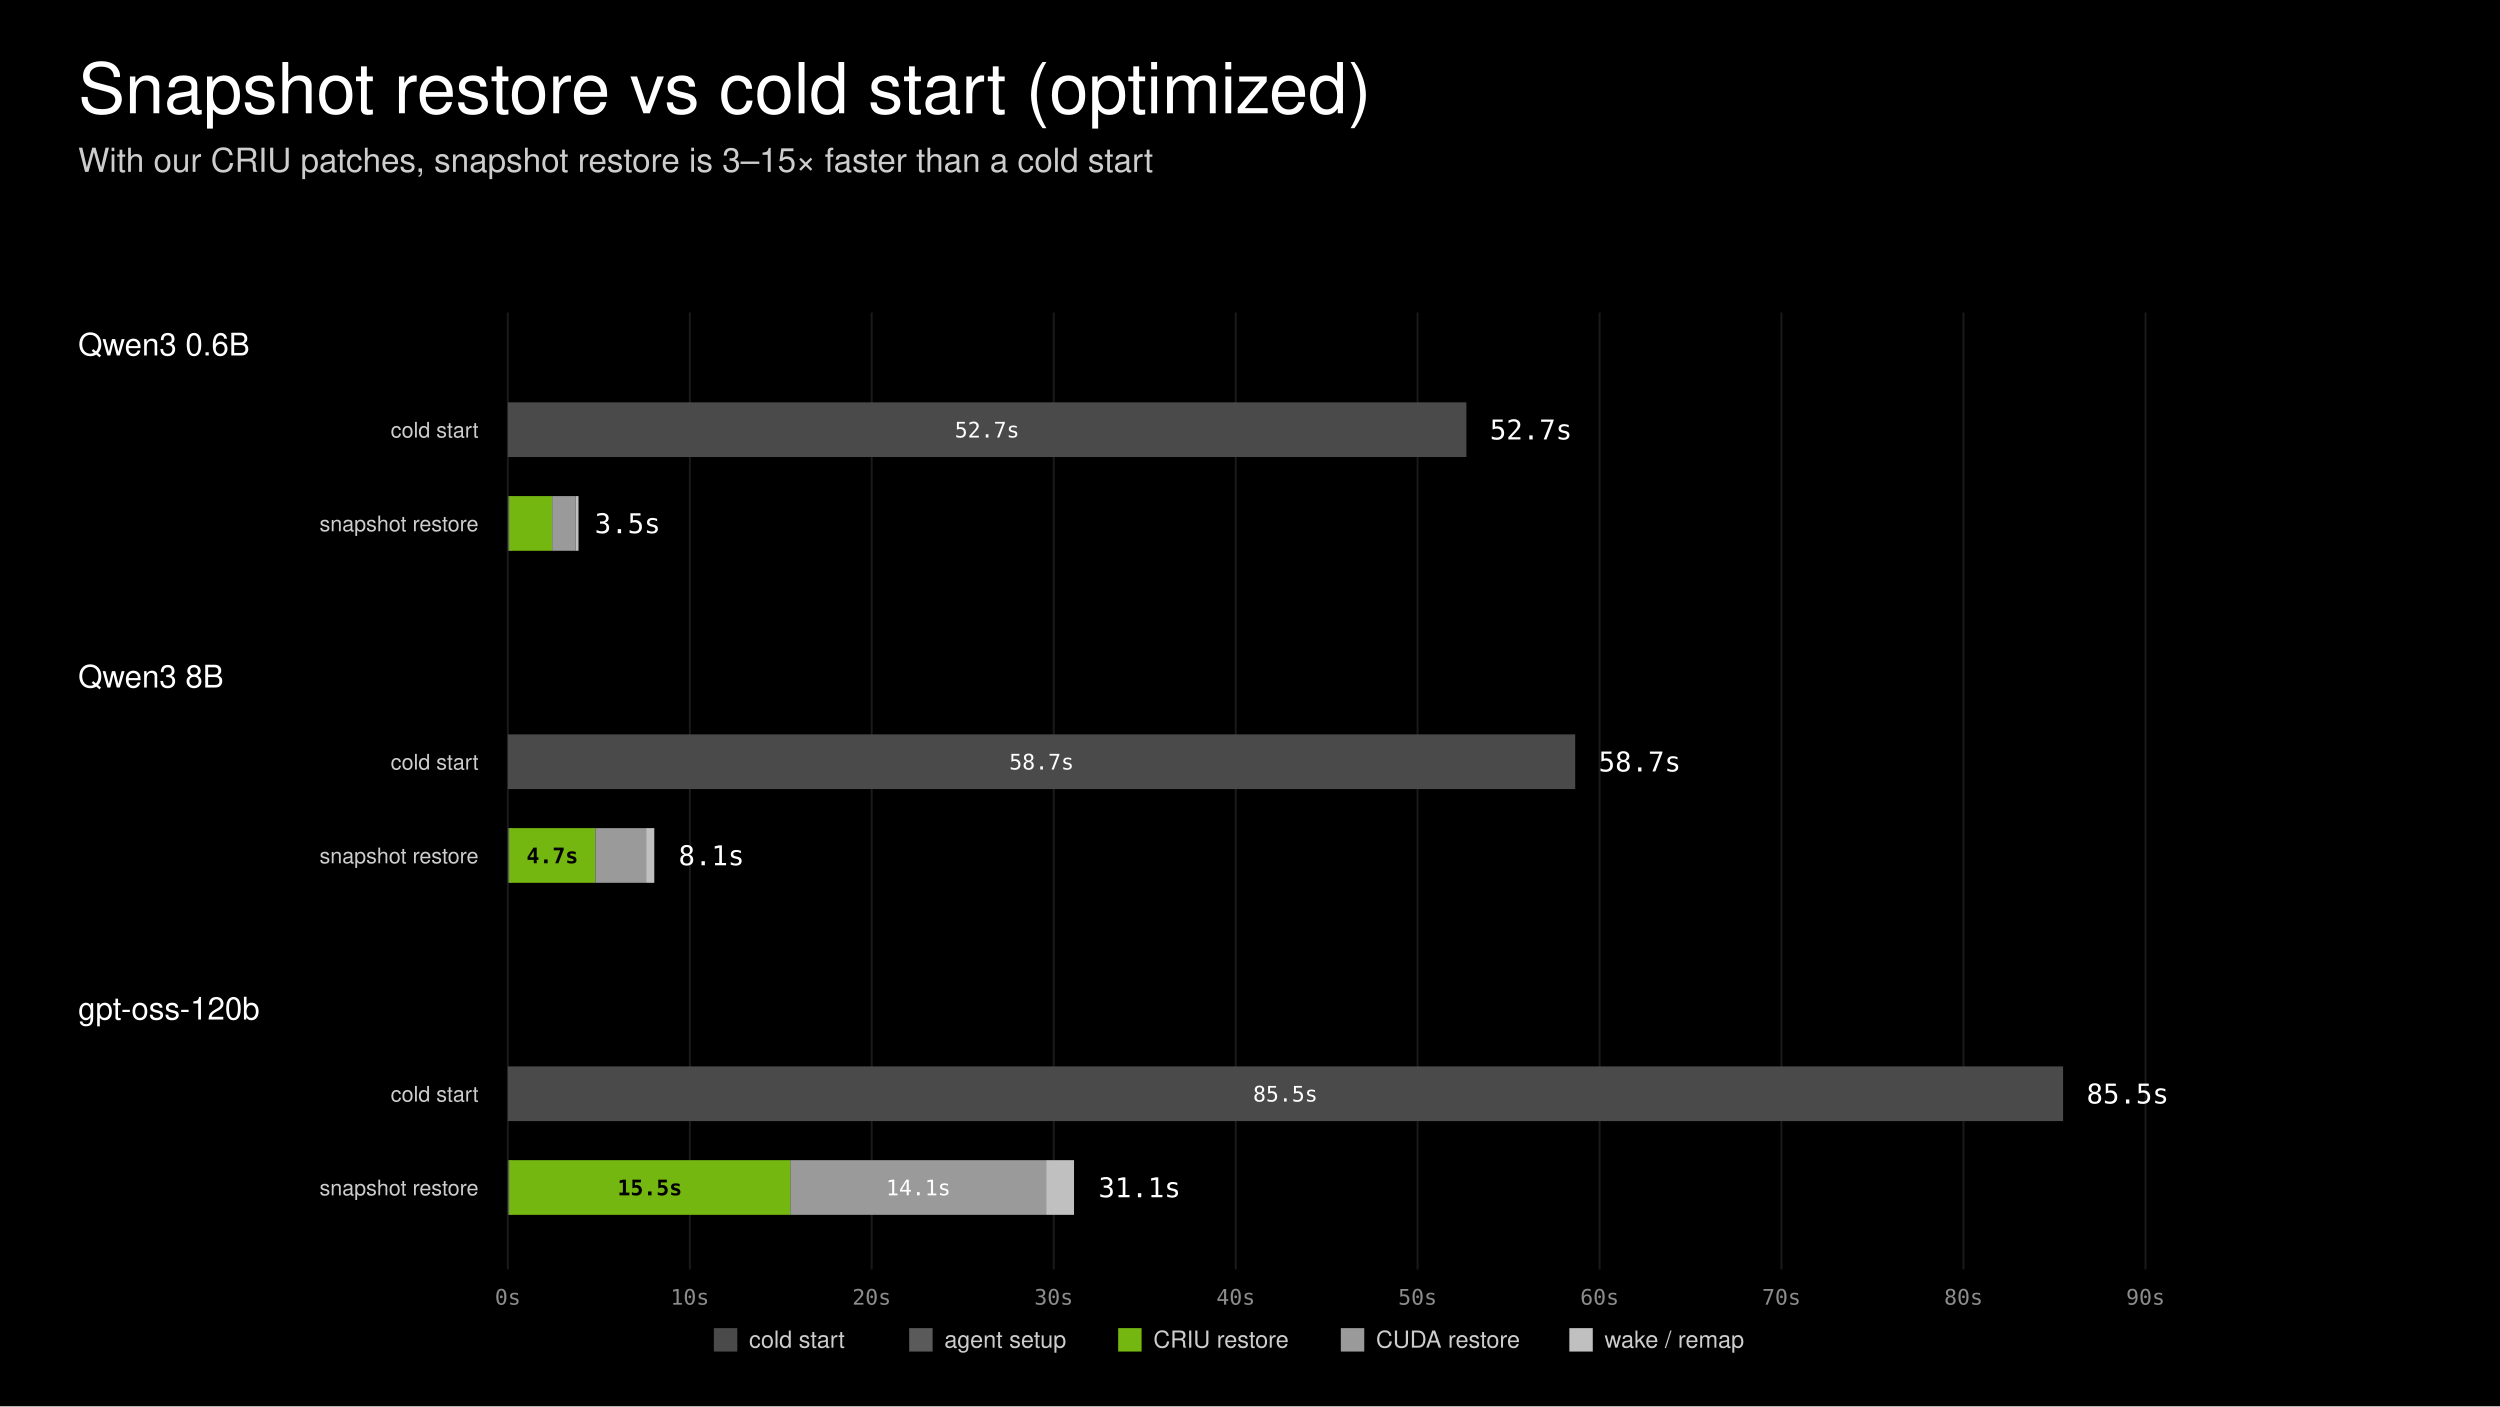
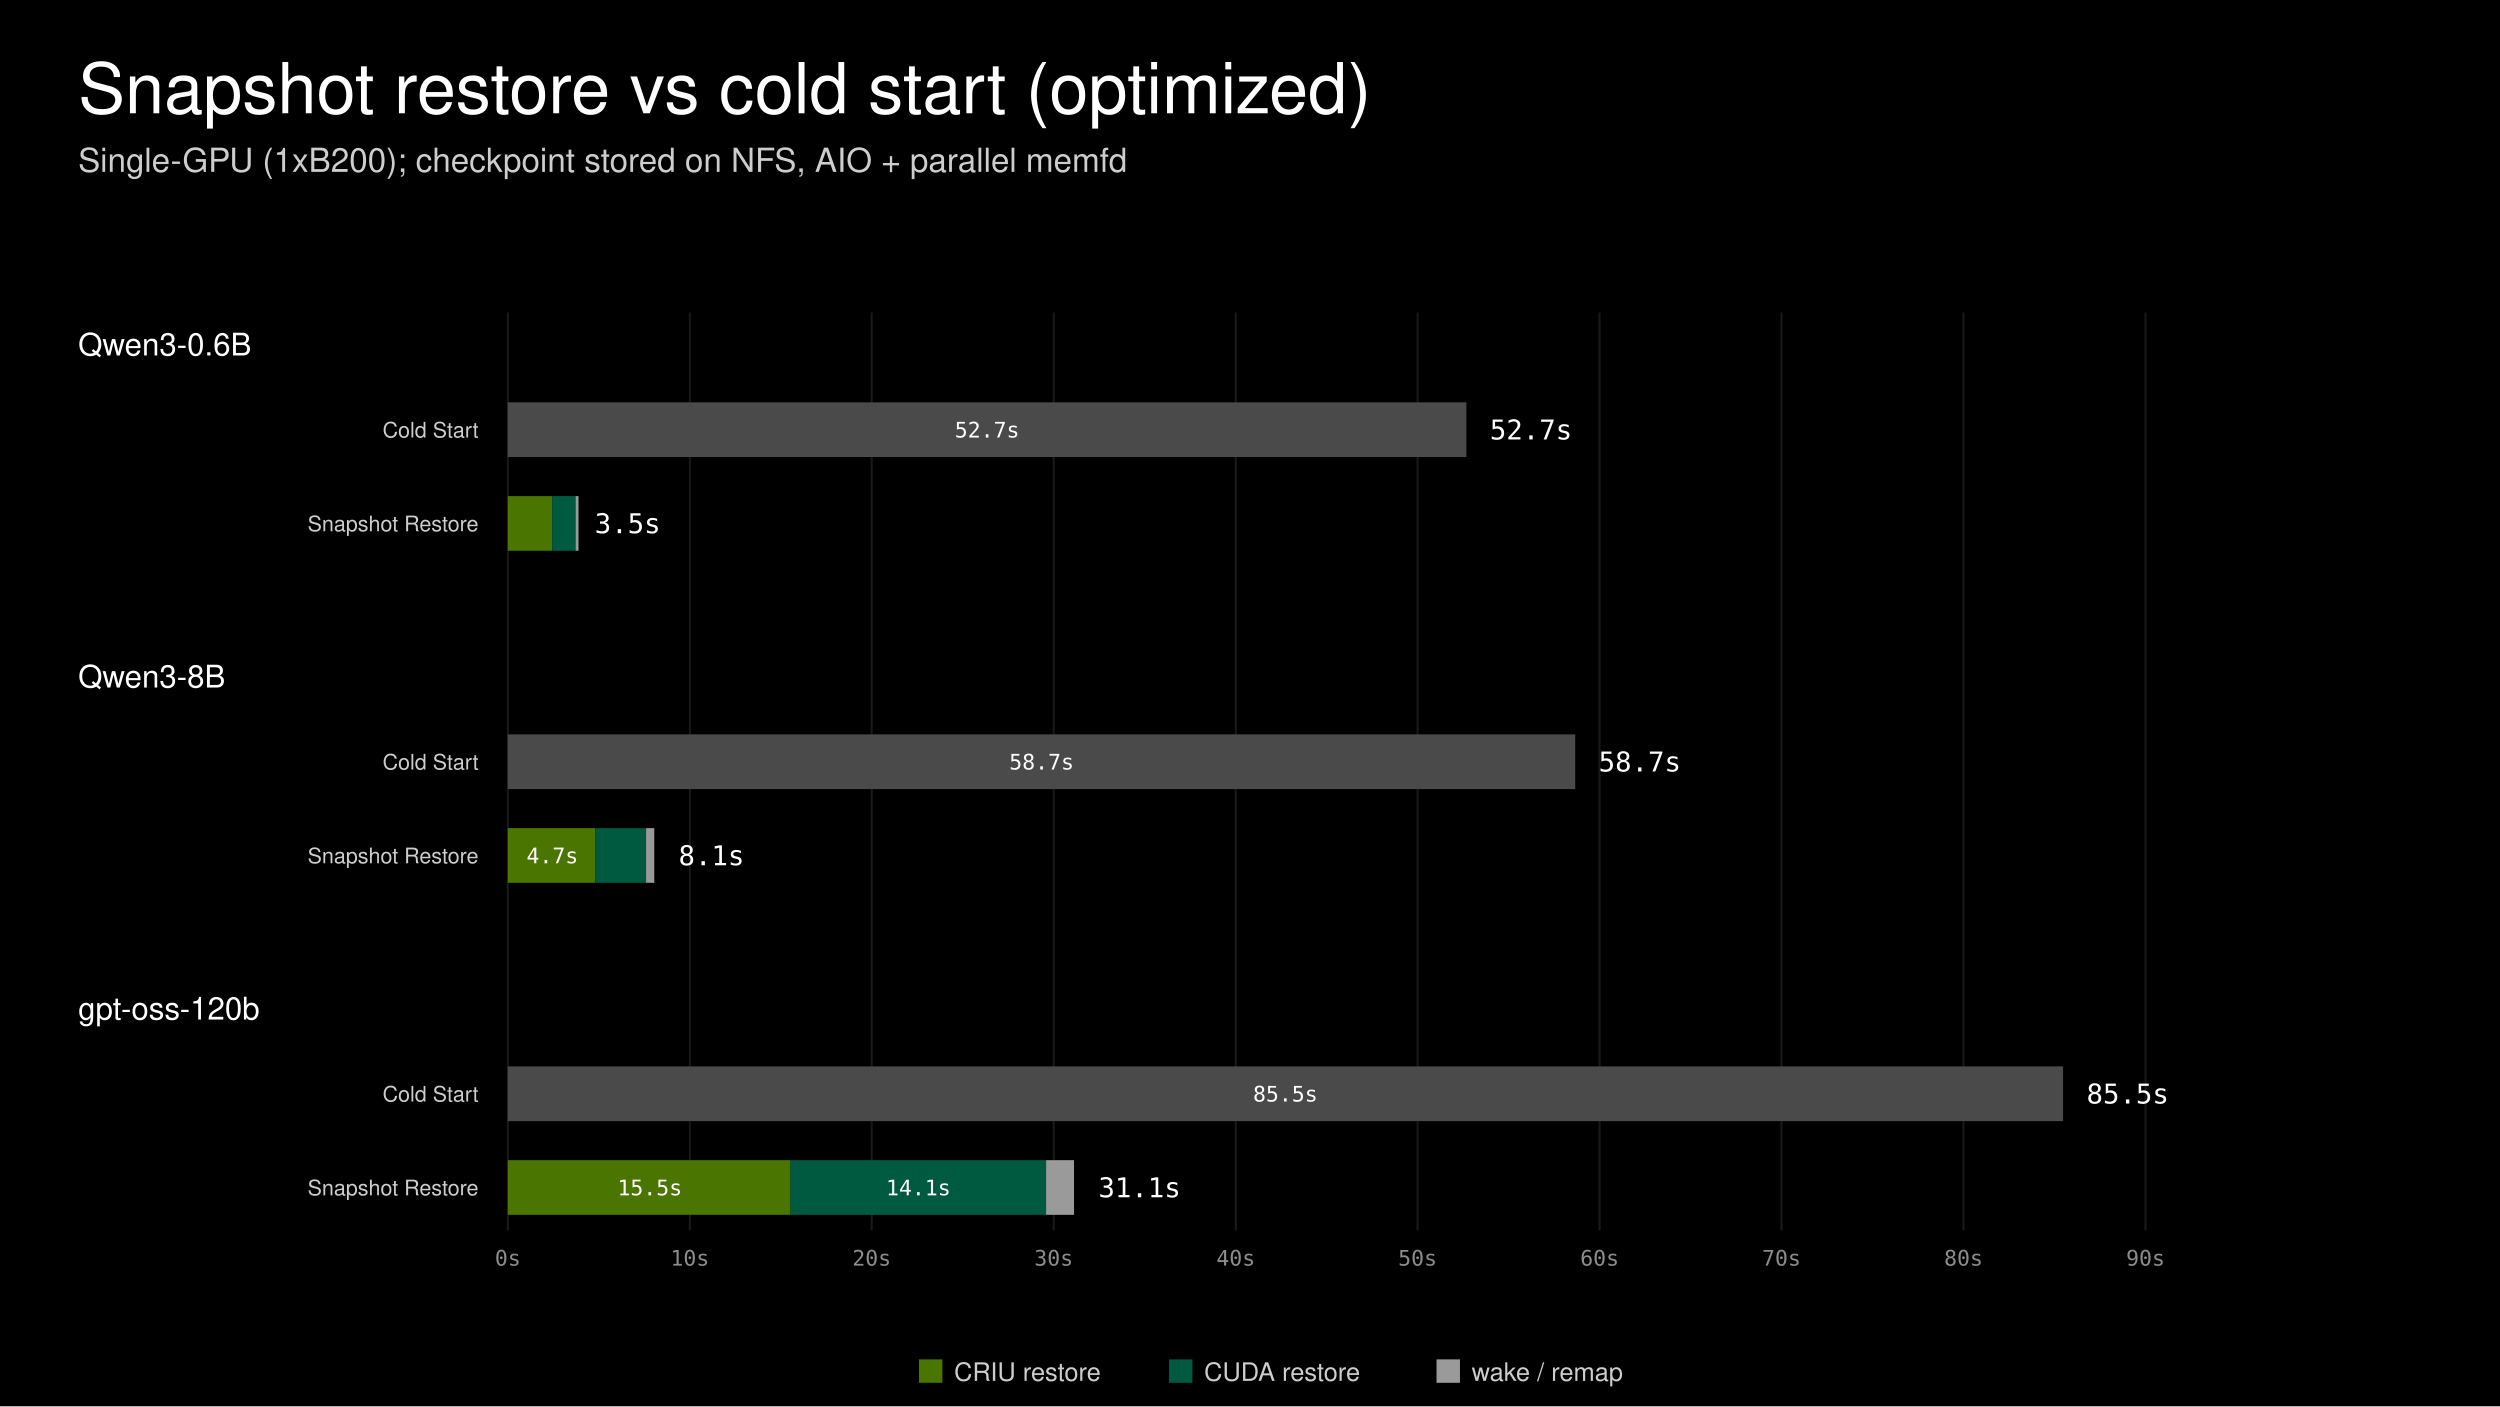
<svg xmlns="http://www.w3.org/2000/svg" width="1280" height="720" viewBox="0 0 1280 720">
  <rect width="1280" height="720" fill="#000000" />
  <style>
  .title { font-family: "Helvetica Neue", Helvetica, Geist, Arial, sans-serif; font-size: 36px; font-weight: 300; fill: #ffffff; }
  .subtitle { font-family: "Helvetica Neue", Helvetica, Geist, Arial, sans-serif; font-size: 17px; font-weight: 300; fill: #cdcdcd; }
  .model { font-family: Geist, "Helvetica Neue", Helvetica, Arial, sans-serif; font-size: 16px; font-weight: 500; fill: #ffffff; }
  .lane-label { font-family: Geist, "Helvetica Neue", Helvetica, Arial, sans-serif; font-size: 11px; font-weight: 400; fill: #cdcdcd; }
  .num { font-family: "Geist Mono", "SF Mono", Menlo, Consolas, monospace; font-size: 11px; font-weight: 500; fill: #ffffff; }
  .num-on-green { font-family: "Geist Mono", "SF Mono", Menlo, Consolas, monospace; font-size: 11px; font-weight: 600; fill: #000000; }
  .total { font-family: "Geist Mono", "SF Mono", Menlo, Consolas, monospace; font-size: 14px; font-weight: 500; fill: #ffffff; }
  .axis { font-family: "Geist Mono", "SF Mono", Menlo, Consolas, monospace; font-size: 11px; font-weight: 400; fill: #8c8c8c; }
-   .legend { font-family: Geist, "Helvetica Neue", Helvetica, Arial, sans-serif; font-size: 12px; font-weight: 400; fill: #cdcdcd; }
+   .legend { font-family: Geist, "Helvetica Neue", Helvetica, Arial, sans-serif; font-size: 13px; font-weight: 400; fill: #cdcdcd; }
</style>
  <text class="title" x="40" y="58">Snapshot restore vs cold start (optimized)</text>
-   <text class="subtitle" x="40" y="88">With our CRIU patches, snapshot restore is 3–15× faster than a cold start</text>
-   <line x1="260.0" y1="160" x2="260.0" y2="650" stroke="#1a1a1a" stroke-width="1" />
-   <text class="axis" x="260.0" y="668" text-anchor="middle">0s</text>
-   <line x1="353.2" y1="160" x2="353.2" y2="650" stroke="#1a1a1a" stroke-width="1" />
-   <text class="axis" x="353.2" y="668" text-anchor="middle">10s</text>
-   <line x1="446.3" y1="160" x2="446.3" y2="650" stroke="#1a1a1a" stroke-width="1" />
-   <text class="axis" x="446.3" y="668" text-anchor="middle">20s</text>
-   <line x1="539.5" y1="160" x2="539.5" y2="650" stroke="#1a1a1a" stroke-width="1" />
-   <text class="axis" x="539.5" y="668" text-anchor="middle">30s</text>
-   <line x1="632.7" y1="160" x2="632.7" y2="650" stroke="#1a1a1a" stroke-width="1" />
-   <text class="axis" x="632.7" y="668" text-anchor="middle">40s</text>
-   <line x1="725.8" y1="160" x2="725.8" y2="650" stroke="#1a1a1a" stroke-width="1" />
-   <text class="axis" x="725.8" y="668" text-anchor="middle">50s</text>
-   <line x1="819.0" y1="160" x2="819.0" y2="650" stroke="#1a1a1a" stroke-width="1" />
-   <text class="axis" x="819.0" y="668" text-anchor="middle">60s</text>
-   <line x1="912.1" y1="160" x2="912.1" y2="650" stroke="#1a1a1a" stroke-width="1" />
-   <text class="axis" x="912.1" y="668" text-anchor="middle">70s</text>
-   <line x1="1005.3" y1="160" x2="1005.3" y2="650" stroke="#1a1a1a" stroke-width="1" />
-   <text class="axis" x="1005.3" y="668" text-anchor="middle">80s</text>
-   <line x1="1098.5" y1="160" x2="1098.5" y2="650" stroke="#1a1a1a" stroke-width="1" />
-   <text class="axis" x="1098.5" y="668" text-anchor="middle">90s</text>
-   <text class="model" x="40" y="182">Qwen3 0.6B</text>
-   <text class="lane-label" x="245" y="224.0" text-anchor="end">cold start</text>
-   <text class="lane-label" x="245" y="272.0" text-anchor="end">snapshot restore</text>
+   <text class="subtitle" x="40" y="88">Single-GPU (1xB200); checkpoint stored on NFS, AIO + parallel memfd</text>
+   <line x1="260.0" y1="160" x2="260.0" y2="630" stroke="#1a1a1a" stroke-width="1" />
+   <text class="axis" x="260.0" y="648" text-anchor="middle">0s</text>
+   <line x1="353.2" y1="160" x2="353.2" y2="630" stroke="#1a1a1a" stroke-width="1" />
+   <text class="axis" x="353.2" y="648" text-anchor="middle">10s</text>
+   <line x1="446.3" y1="160" x2="446.3" y2="630" stroke="#1a1a1a" stroke-width="1" />
+   <text class="axis" x="446.3" y="648" text-anchor="middle">20s</text>
+   <line x1="539.5" y1="160" x2="539.5" y2="630" stroke="#1a1a1a" stroke-width="1" />
+   <text class="axis" x="539.5" y="648" text-anchor="middle">30s</text>
+   <line x1="632.7" y1="160" x2="632.7" y2="630" stroke="#1a1a1a" stroke-width="1" />
+   <text class="axis" x="632.7" y="648" text-anchor="middle">40s</text>
+   <line x1="725.8" y1="160" x2="725.8" y2="630" stroke="#1a1a1a" stroke-width="1" />
+   <text class="axis" x="725.8" y="648" text-anchor="middle">50s</text>
+   <line x1="819.0" y1="160" x2="819.0" y2="630" stroke="#1a1a1a" stroke-width="1" />
+   <text class="axis" x="819.0" y="648" text-anchor="middle">60s</text>
+   <line x1="912.1" y1="160" x2="912.1" y2="630" stroke="#1a1a1a" stroke-width="1" />
+   <text class="axis" x="912.1" y="648" text-anchor="middle">70s</text>
+   <line x1="1005.3" y1="160" x2="1005.3" y2="630" stroke="#1a1a1a" stroke-width="1" />
+   <text class="axis" x="1005.3" y="648" text-anchor="middle">80s</text>
+   <line x1="1098.5" y1="160" x2="1098.5" y2="630" stroke="#1a1a1a" stroke-width="1" />
+   <text class="axis" x="1098.5" y="648" text-anchor="middle">90s</text>
+   <text class="model" x="40" y="182">Qwen3-0.6B</text>
+   <text class="lane-label" x="245" y="224.0" text-anchor="end">Cold Start</text>
+   <text class="lane-label" x="245" y="272.0" text-anchor="end">Snapshot Restore</text>
  <rect x="260.0" y="206" width="490.8" height="28" fill="#4a4a4a" />
  <text class="num" x="505.4" y="224.0" text-anchor="middle">52.7s</text>
  <text class="total" x="762.8" y="225.0">52.7s</text>
-   <rect x="260.0" y="254" width="2.0" height="28" fill="#5a5a5a" />
-   <rect x="260.7" y="254" width="22.0" height="28" fill="#74b711" />
-   <rect x="282.7" y="254" width="12.0" height="28" fill="#9a9a9a" />
-   <rect x="294.7" y="254" width="1.5" height="28" fill="#c0c0c0" />
+   <rect x="260.0" y="254" width="22.7" height="28" fill="#4a7500" />
+   <rect x="282.7" y="254" width="12.0" height="28" fill="#005a40" />
+   <rect x="294.7" y="254" width="1.5" height="28" fill="#9a9a9a" />
  <text class="total" x="304.5" y="273.0">3.5s</text>
-   <text class="model" x="40" y="352">Qwen3 8B</text>
-   <text class="lane-label" x="245" y="394.0" text-anchor="end">cold start</text>
-   <text class="lane-label" x="245" y="442.0" text-anchor="end">snapshot restore</text>
+   <text class="model" x="40" y="352">Qwen3-8B</text>
+   <text class="lane-label" x="245" y="394.0" text-anchor="end">Cold Start</text>
+   <text class="lane-label" x="245" y="442.0" text-anchor="end">Snapshot Restore</text>
  <rect x="260.0" y="376" width="546.5" height="28" fill="#4a4a4a" />
  <text class="num" x="533.3" y="394.0" text-anchor="middle">58.7s</text>
  <text class="total" x="818.5" y="395.0">58.7s</text>
-   <rect x="260.0" y="424" width="2.0" height="28" fill="#5a5a5a" />
-   <rect x="260.7" y="424" width="44.1" height="28" fill="#74b711" />
-   <text class="num-on-green" x="282.8" y="442.0" text-anchor="middle">4.7s</text>
-   <rect x="304.8" y="424" width="26.0" height="28" fill="#9a9a9a" />
-   <rect x="330.8" y="424" width="4.2" height="28" fill="#c0c0c0" />
+   <rect x="260.0" y="424" width="44.8" height="28" fill="#4a7500" />
+   <text class="num" x="282.8" y="442.0" text-anchor="middle">4.7s</text>
+   <rect x="304.8" y="424" width="26.0" height="28" fill="#005a40" />
+   <rect x="330.8" y="424" width="4.2" height="28" fill="#9a9a9a" />
  <text class="total" x="347.4" y="443.0">8.1s</text>
  <text class="model" x="40" y="522">gpt-oss-120b</text>
-   <text class="lane-label" x="245" y="564.0" text-anchor="end">cold start</text>
-   <text class="lane-label" x="245" y="612.0" text-anchor="end">snapshot restore</text>
+   <text class="lane-label" x="245" y="564.0" text-anchor="end">Cold Start</text>
+   <text class="lane-label" x="245" y="612.0" text-anchor="end">Snapshot Restore</text>
  <rect x="260.0" y="546" width="796.3" height="28" fill="#4a4a4a" />
  <text class="num" x="658.1" y="564.0" text-anchor="middle">85.5s</text>
  <text class="total" x="1068.3" y="565.0">85.5s</text>
-   <rect x="260.0" y="594" width="2.0" height="28" fill="#5a5a5a" />
-   <rect x="260.7" y="594" width="144.1" height="28" fill="#74b711" />
-   <text class="num-on-green" x="332.7" y="612.0" text-anchor="middle">15.5s</text>
-   <rect x="404.7" y="594" width="130.9" height="28" fill="#9a9a9a" />
+   <rect x="260.0" y="594" width="144.8" height="28" fill="#4a7500" />
+   <text class="num" x="332.7" y="612.0" text-anchor="middle">15.5s</text>
+   <rect x="404.7" y="594" width="130.9" height="28" fill="#005a40" />
  <text class="num" x="470.2" y="612.0" text-anchor="middle">14.1s</text>
-   <rect x="535.6" y="594" width="14.3" height="28" fill="#c0c0c0" />
+   <rect x="535.6" y="594" width="14.3" height="28" fill="#9a9a9a" />
  <text class="total" x="562.4" y="613.0">31.1s</text>
-   <rect x="365.5" y="680" width="12" height="12" fill="#4a4a4a" />
-   <text class="legend" x="383.5" y="690">cold start</text>
-   <rect x="465.5" y="680" width="12" height="12" fill="#5a5a5a" />
-   <text class="legend" x="483.5" y="690">agent setup</text>
-   <rect x="572.5" y="680" width="12" height="12" fill="#74b711" />
-   <text class="legend" x="590.5" y="690">CRIU restore</text>
-   <rect x="686.5" y="680" width="12" height="12" fill="#9a9a9a" />
-   <text class="legend" x="704.5" y="690">CUDA restore</text>
-   <rect x="803.5" y="680" width="12" height="12" fill="#c0c0c0" />
-   <text class="legend" x="821.5" y="690">wake / remap</text>
+   <rect x="470.5" y="696" width="12" height="12" fill="#4a7500" />
+   <text class="legend" x="488.5" y="707">CRIU restore</text>
+   <rect x="598.5" y="696" width="12" height="12" fill="#005a40" />
+   <text class="legend" x="616.5" y="707">CUDA restore</text>
+   <rect x="735.5" y="696" width="12" height="12" fill="#9a9a9a" />
+   <text class="legend" x="753.5" y="707">wake / remap</text>
</svg>
